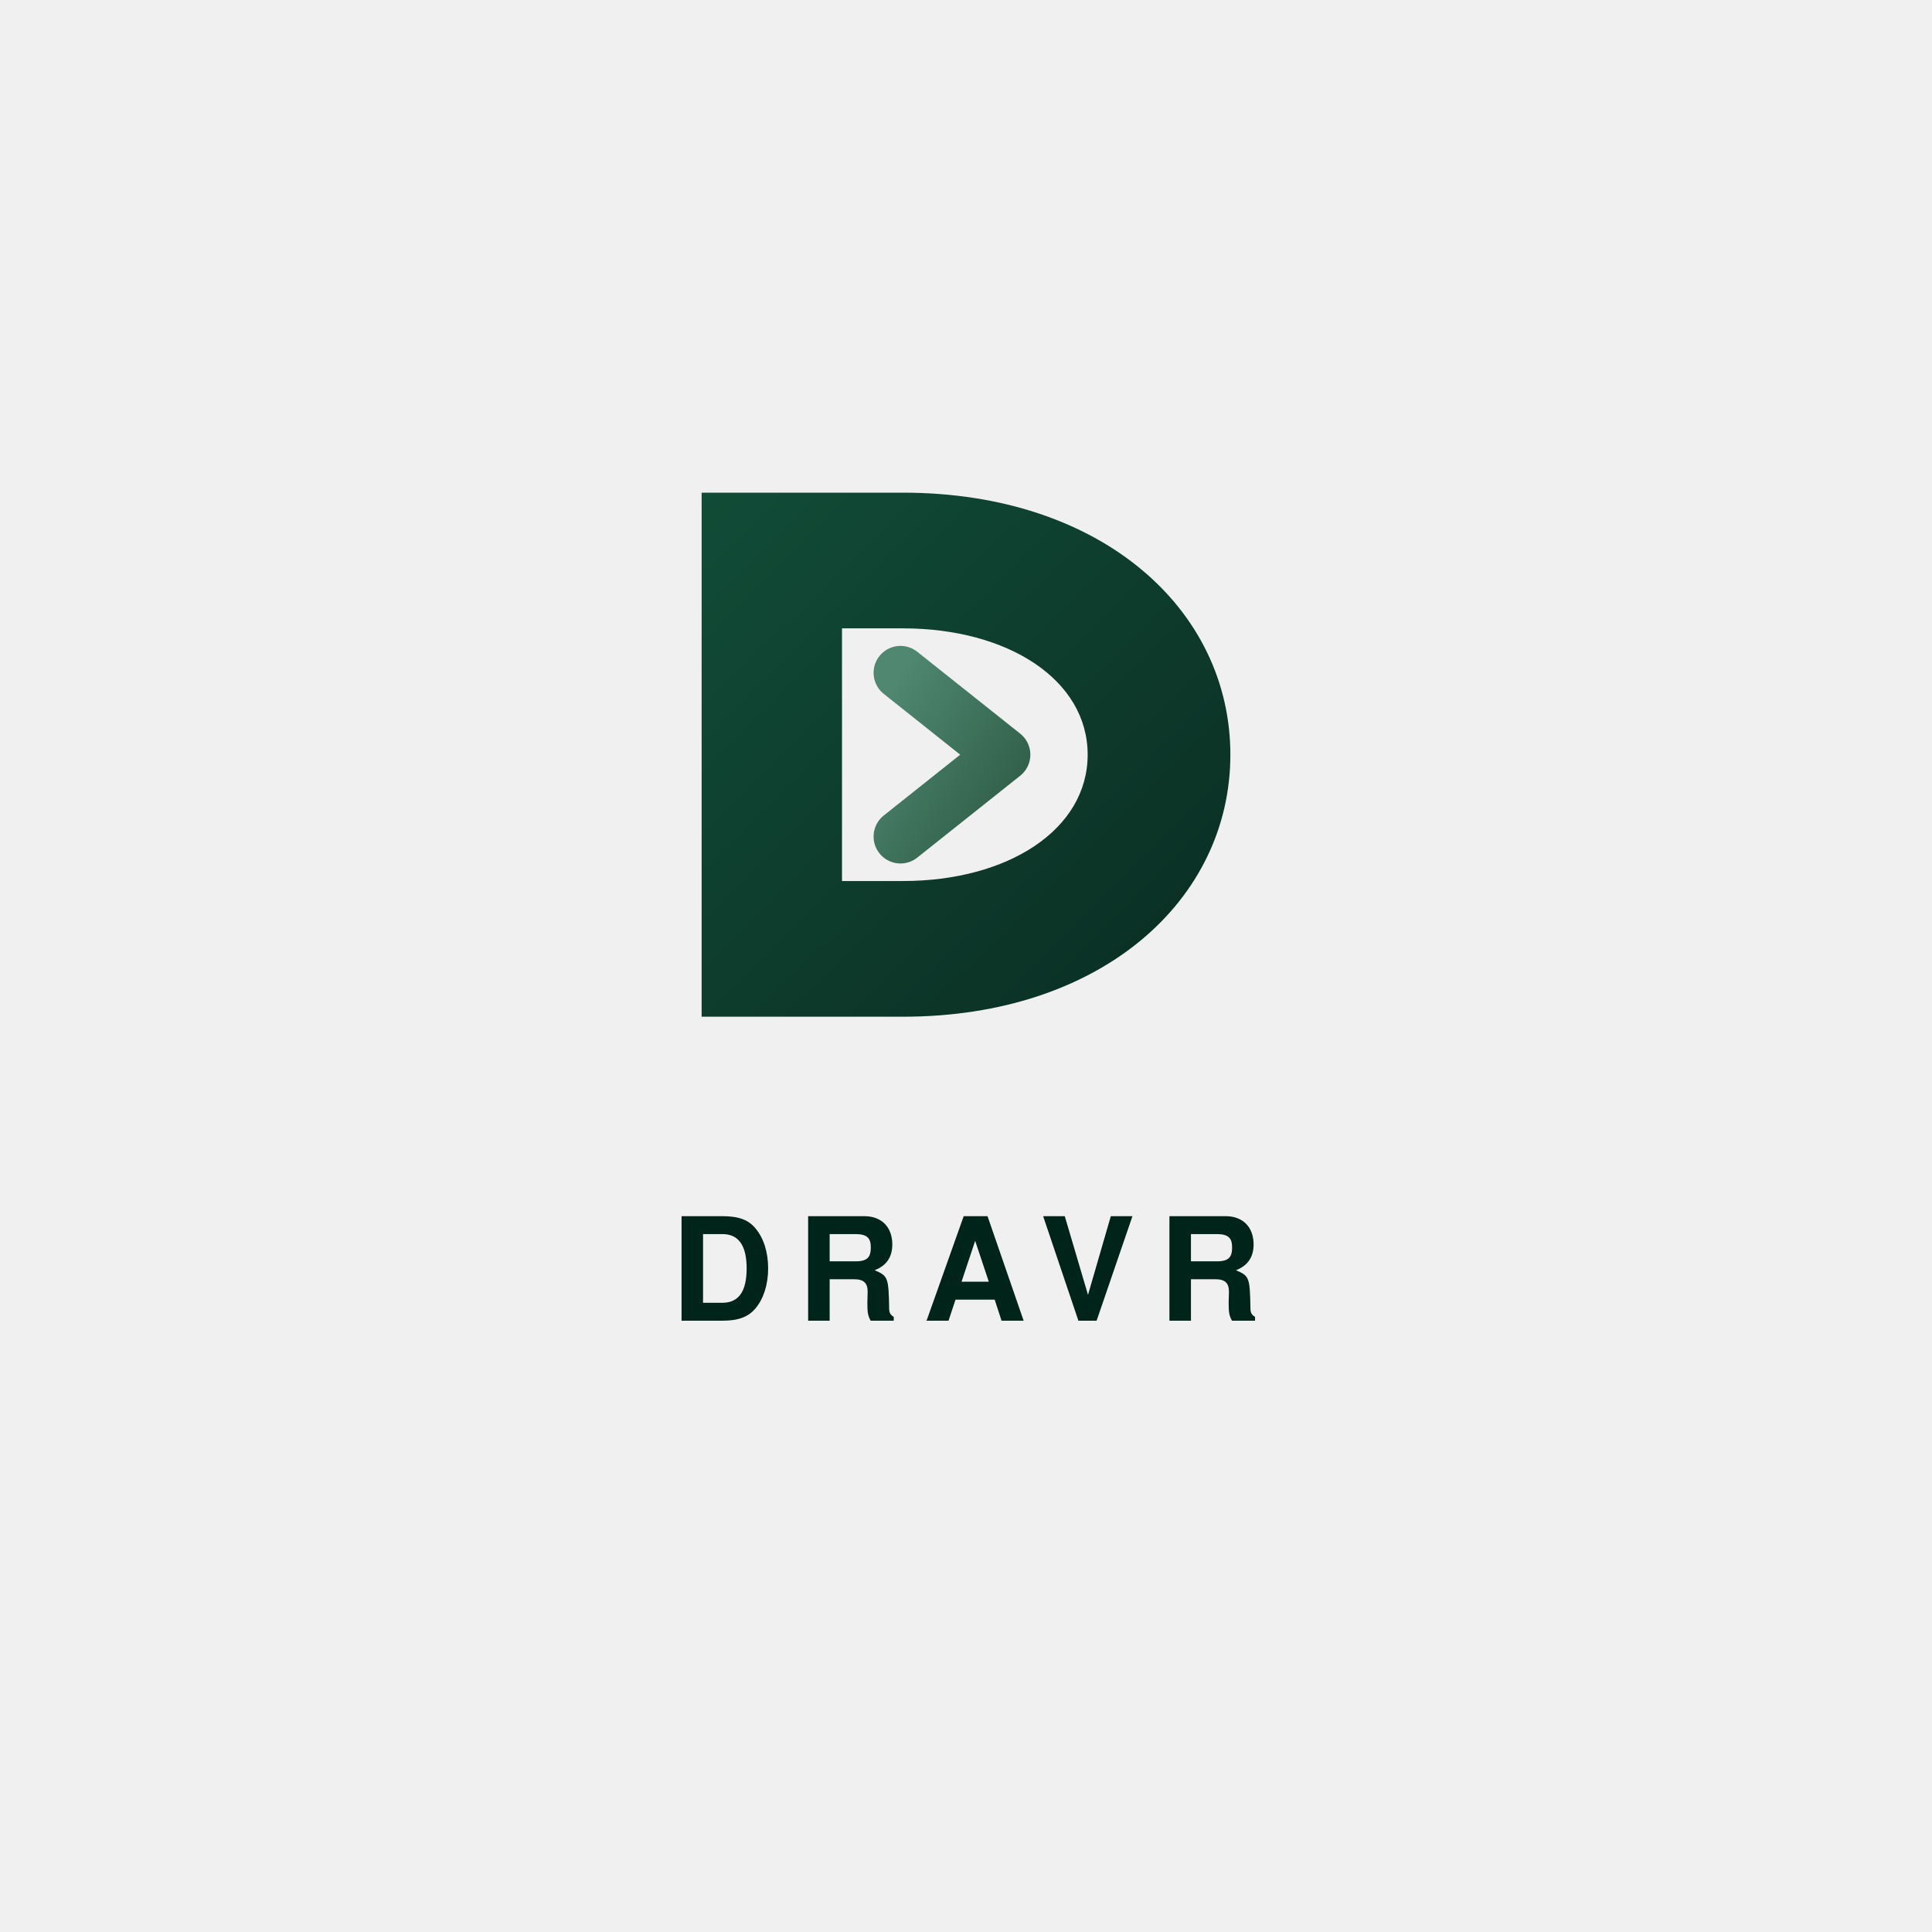
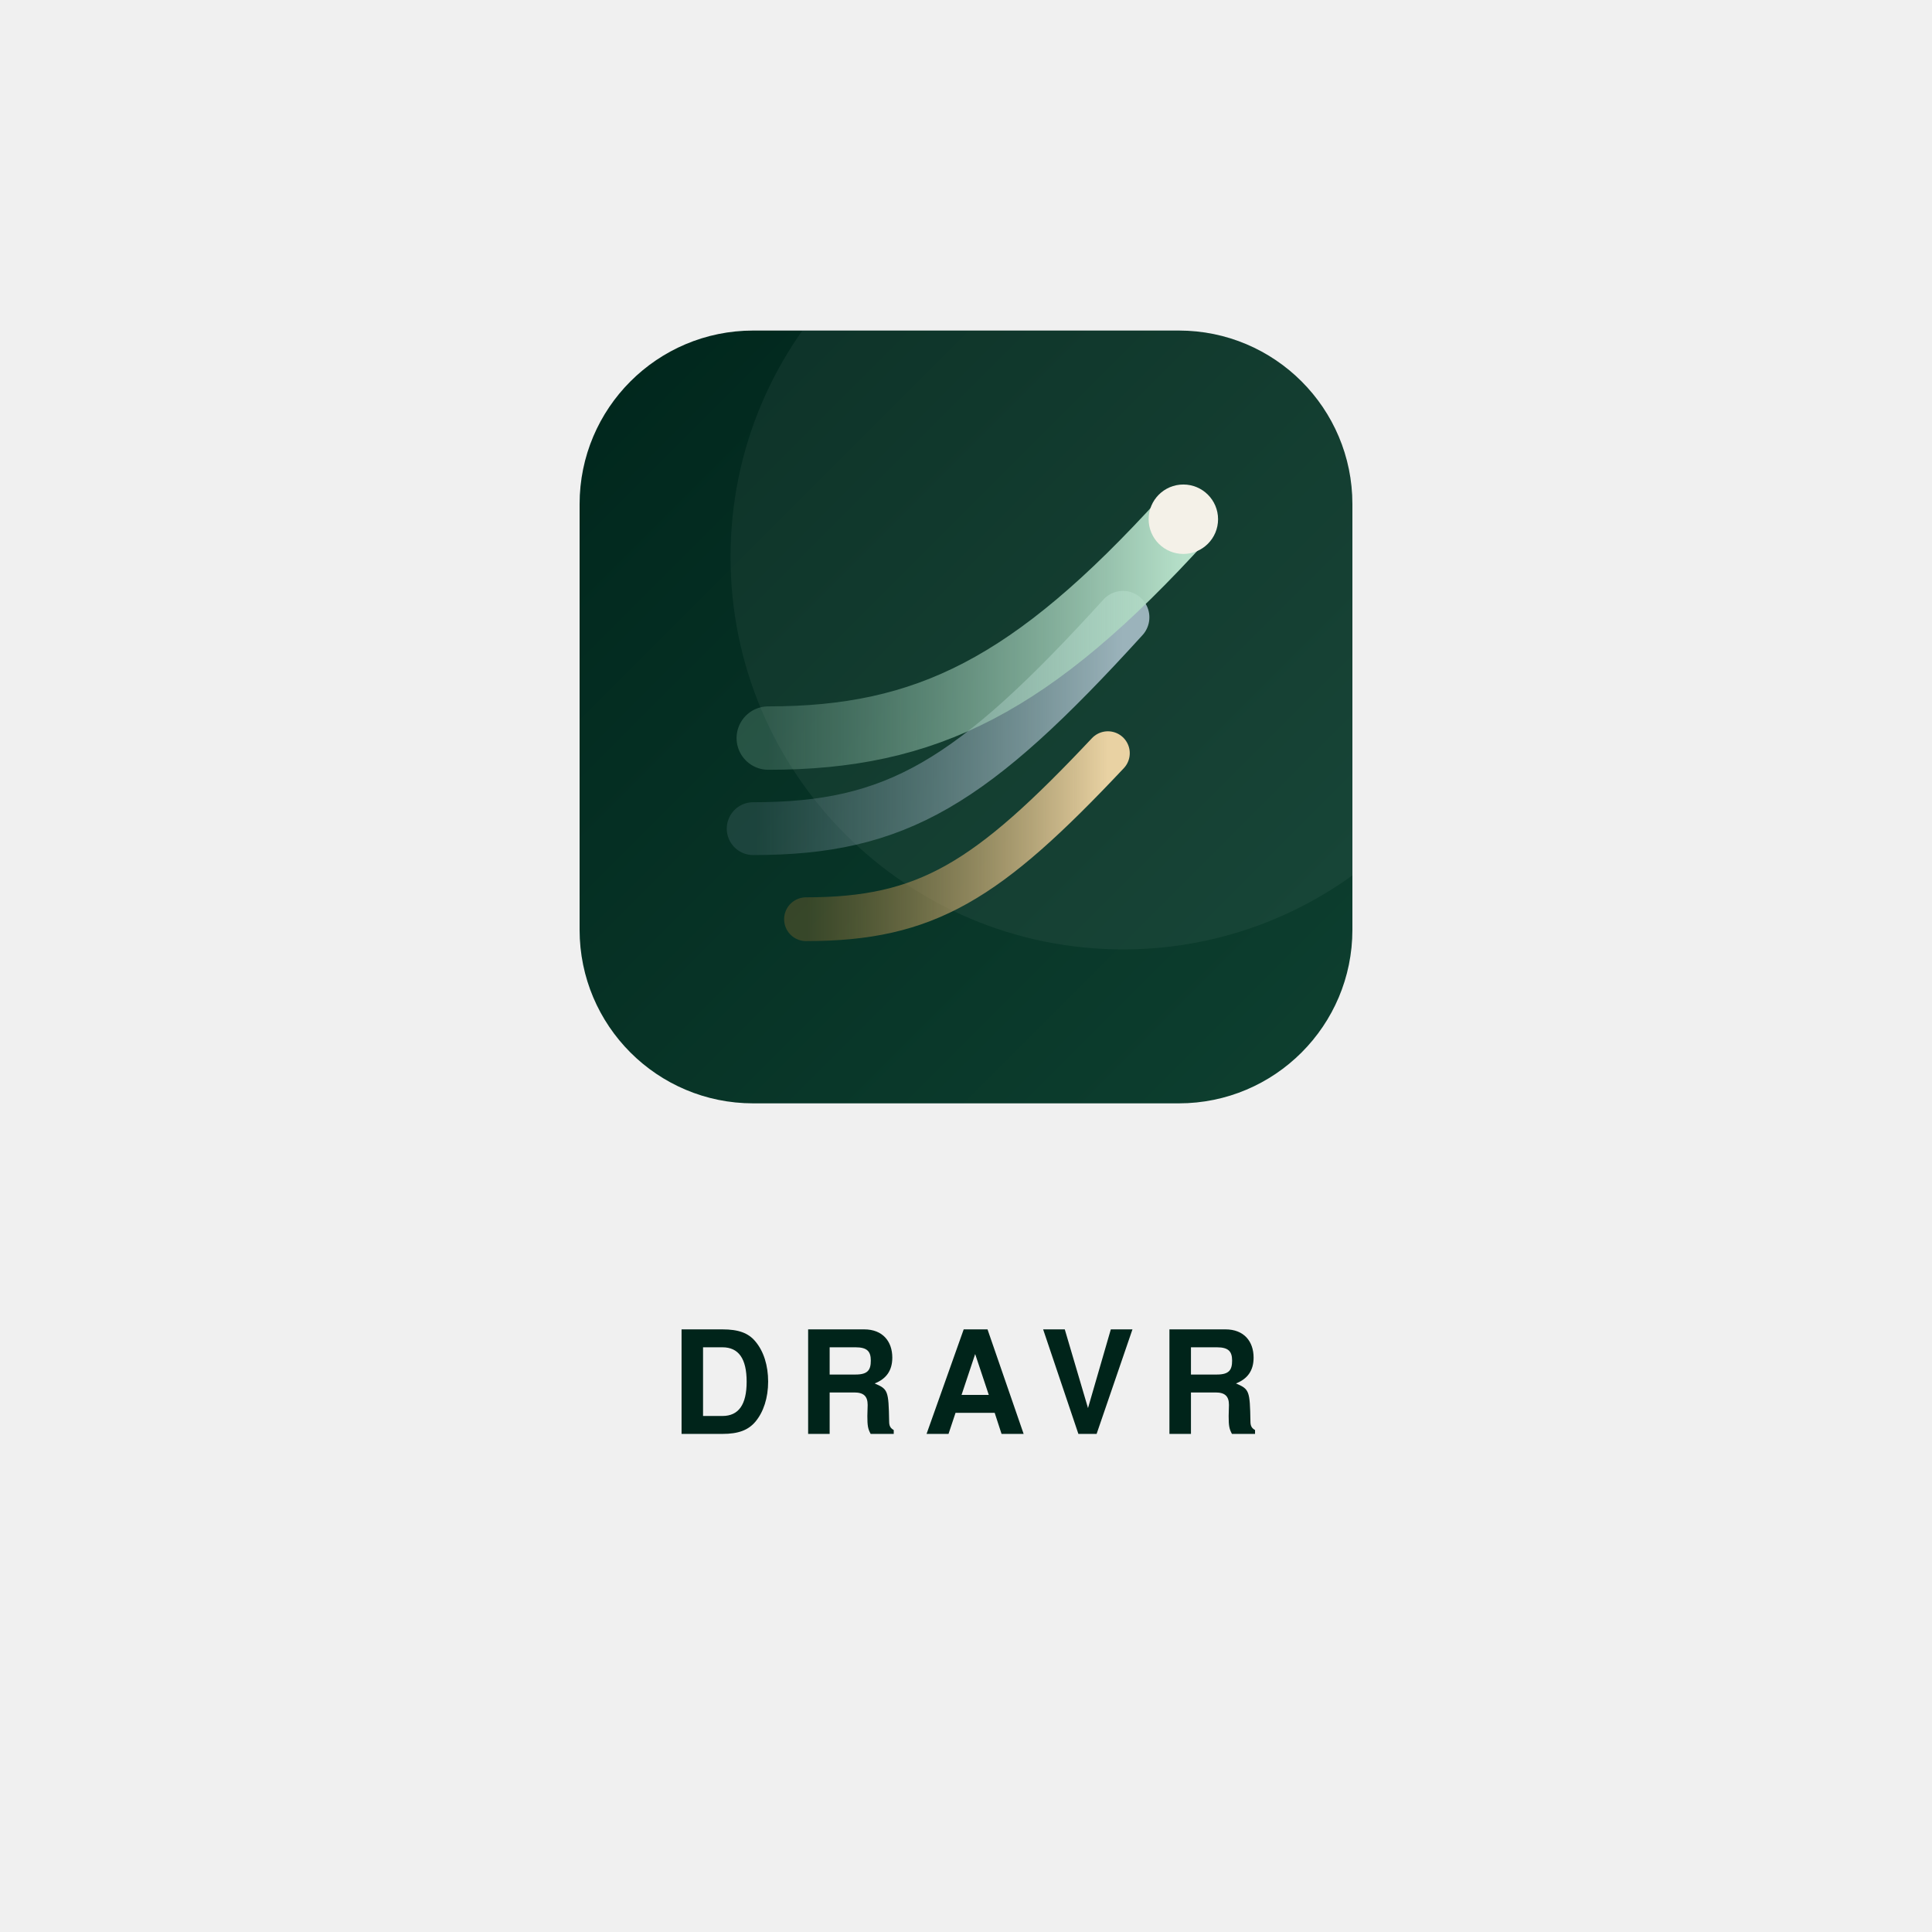
<svg xmlns="http://www.w3.org/2000/svg" viewBox="0 0 1024 1024" width="1024" height="1024">
  <defs>
-     <linearGradient id="dlt" x1="0" y1="0" x2="1" y2="1">
-       <stop offset="0" stop-color="#114c37" />
-       <stop offset="1" stop-color="#0a2c22" />
+     <linearGradient id="bg" x1="0" y1="0" x2="1" y2="1">
+       <stop offset="0" stop-color="#00261c" />
+       <stop offset="1" stop-color="#0e4030" />
    </linearGradient>
-     <linearGradient id="chv" x1="0" y1="0" x2="1" y2="1">
-       <stop offset="0" stop-color="#4f8771" />
-       <stop offset="1" stop-color="#2f5d46" />
+     <linearGradient id="r1" x1="0" y1="0" x2="1" y2="0">
+       <stop offset="0" stop-color="#5e7a82" stop-opacity="0.25" />
+       <stop offset="1" stop-color="#9bb3bb" />
+     </linearGradient>
+     <linearGradient id="r2" x1="0" y1="0" x2="1" y2="0">
+       <stop offset="0" stop-color="#79a694" stop-opacity="0.3" />
+       <stop offset="1" stop-color="#b6e0c9" />
+     </linearGradient>
+     <linearGradient id="r3" x1="0" y1="0" x2="1" y2="0">
+       <stop offset="0" stop-color="#8f6a2e" stop-opacity="0.35" />
+       <stop offset="1" stop-color="#e9d2a3" />
    </linearGradient>
  </defs>
-   <g transform="translate(512 400) scale(0.62) translate(-574 -512)">
-     <path fill="url(#dlt)" fill-rule="evenodd" d="M348 288 L520 288 C690 288 800 388 800 512 C800 636 690 736 520 736 L348 736 Z M468 404 L520 404 C610 404 678 448 678 512 C678 576 610 620 520 620 L468 620 Z" />
-     <path fill="none" stroke="url(#chv)" stroke-width="46" stroke-linecap="round" stroke-linejoin="round" d="M518 442 L606 512 L518 582" />
+   <g transform="translate(512 380) scale(0.4) translate(-512 -512)">
+     <clipPath id="sc">
+       <rect width="1024" height="1024" rx="230" />
+     </clipPath>
+     <g clip-path="url(#sc)">
+       <rect width="1024" height="1024" fill="url(#bg)" />
+       <circle cx="720" cy="300" r="520" fill="#ffffff" opacity="0.05" />
+       <g fill="none" stroke-linecap="round">
+         <path stroke="url(#r1)" stroke-width="70" d="M230 660 C420 660 520 600 720 380" />
+         <path stroke="url(#r2)" stroke-width="84" d="M250 540 C460 540 600 470 800 250" />
+         <path stroke="url(#r3)" stroke-width="58" d="M300 780 C460 780 540 730 700 560" />
+       </g>
+       <circle cx="800" cy="250" r="46" fill="#f4f1e8" />
+     </g>
  </g>
-   <text x="512" y="700" font-family="'Space Grotesk','Avenir Next','Helvetica Neue',sans-serif" font-weight="600" font-size="76" letter-spacing="12" text-anchor="middle" fill="#00241a">DRAVR</text>
+   <text x="512" y="760" font-family="'Space Grotesk','Avenir Next','Helvetica Neue',sans-serif" font-weight="600" font-size="76" letter-spacing="12" text-anchor="middle" fill="#00241a">DRAVR</text>
</svg>
